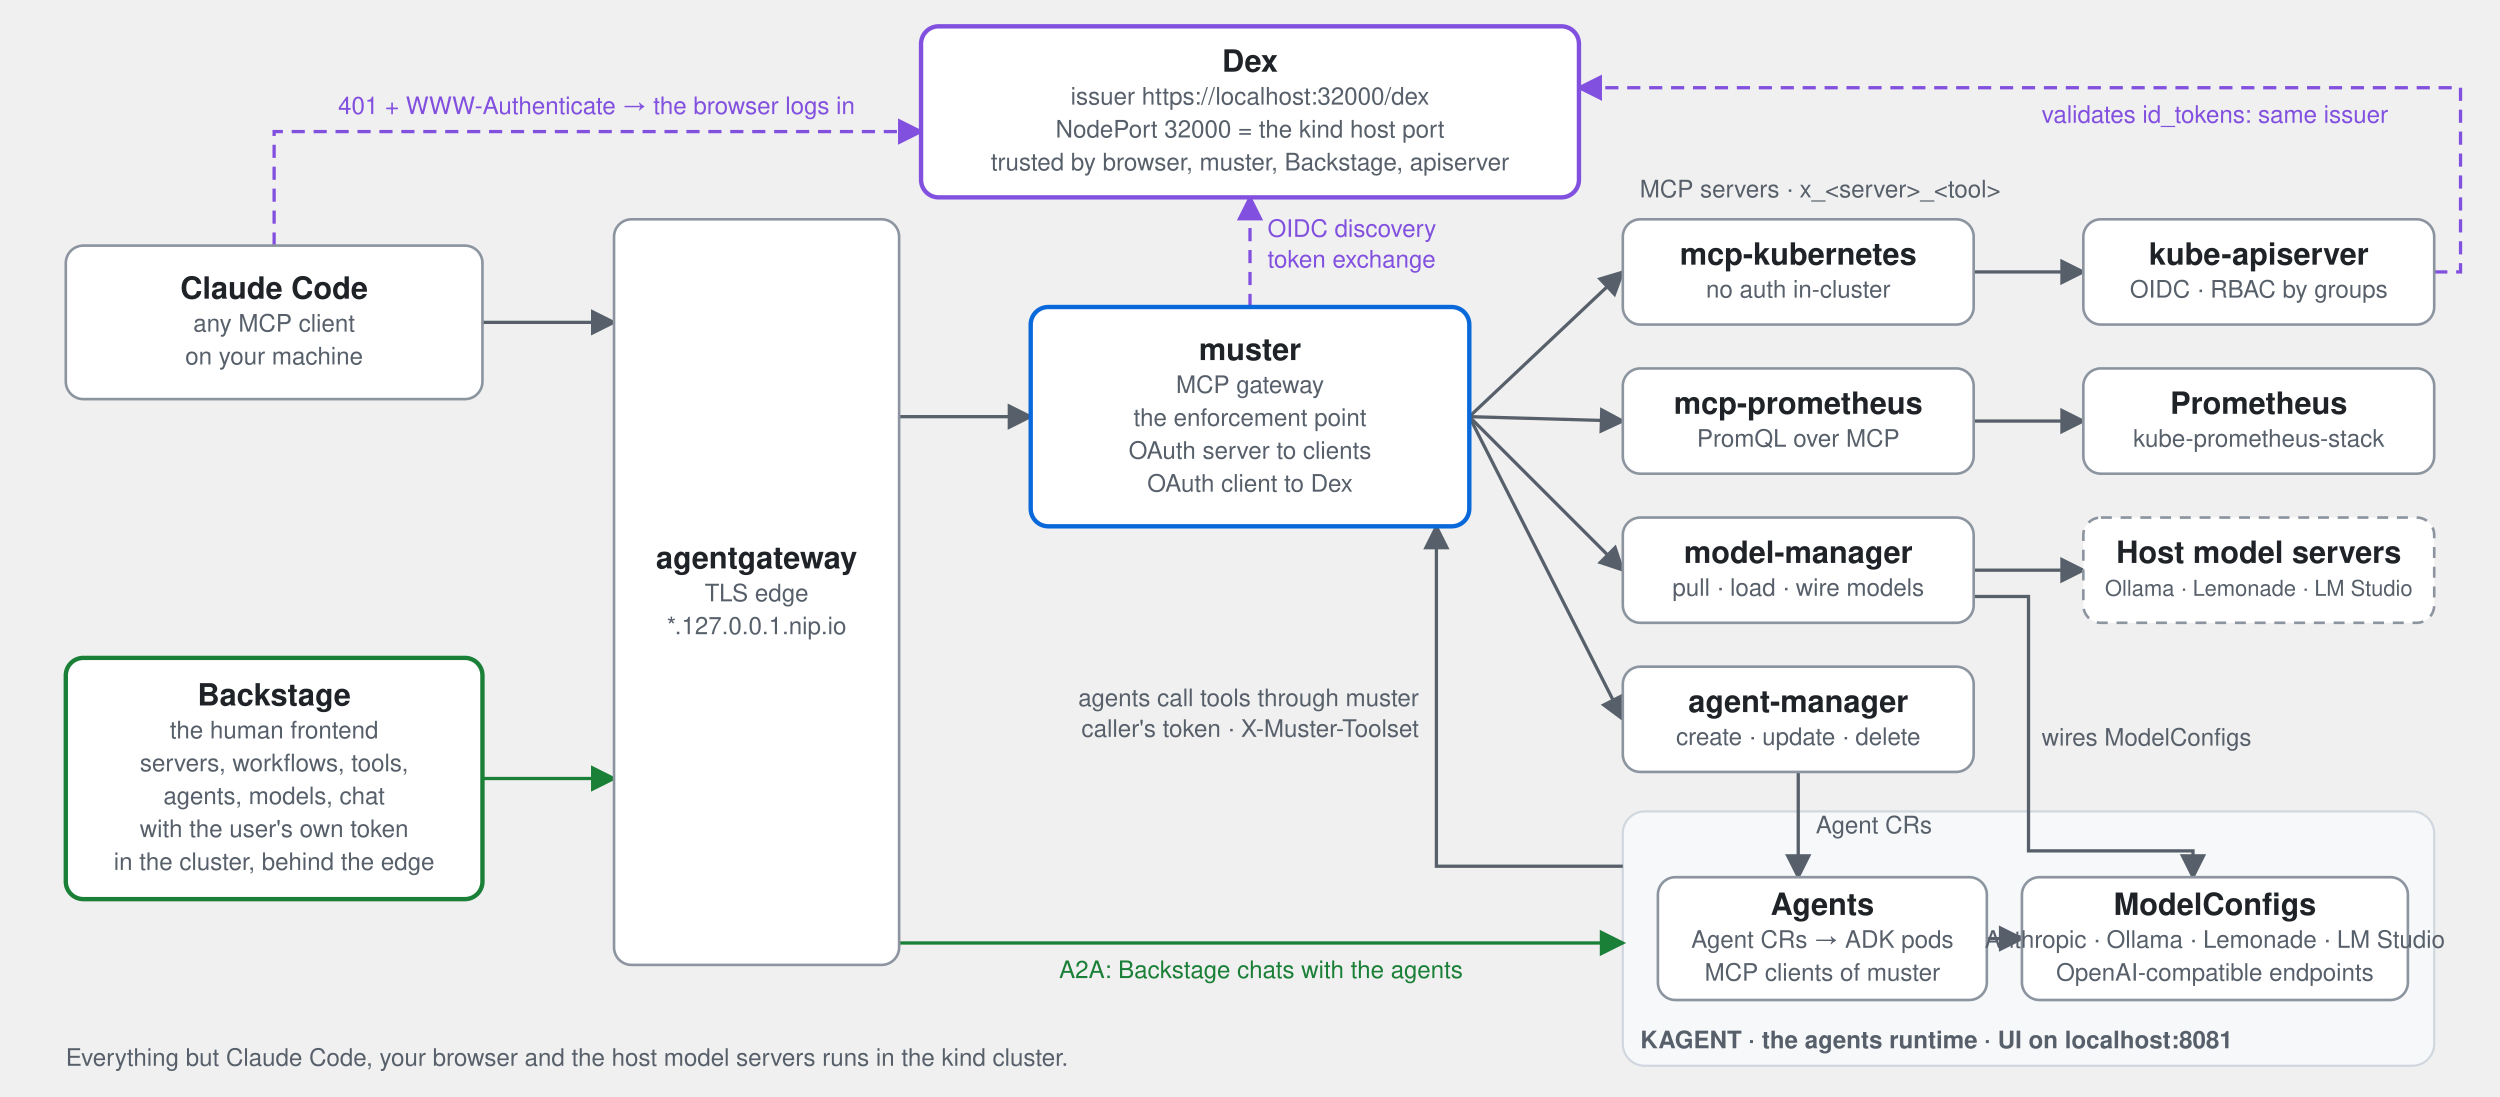
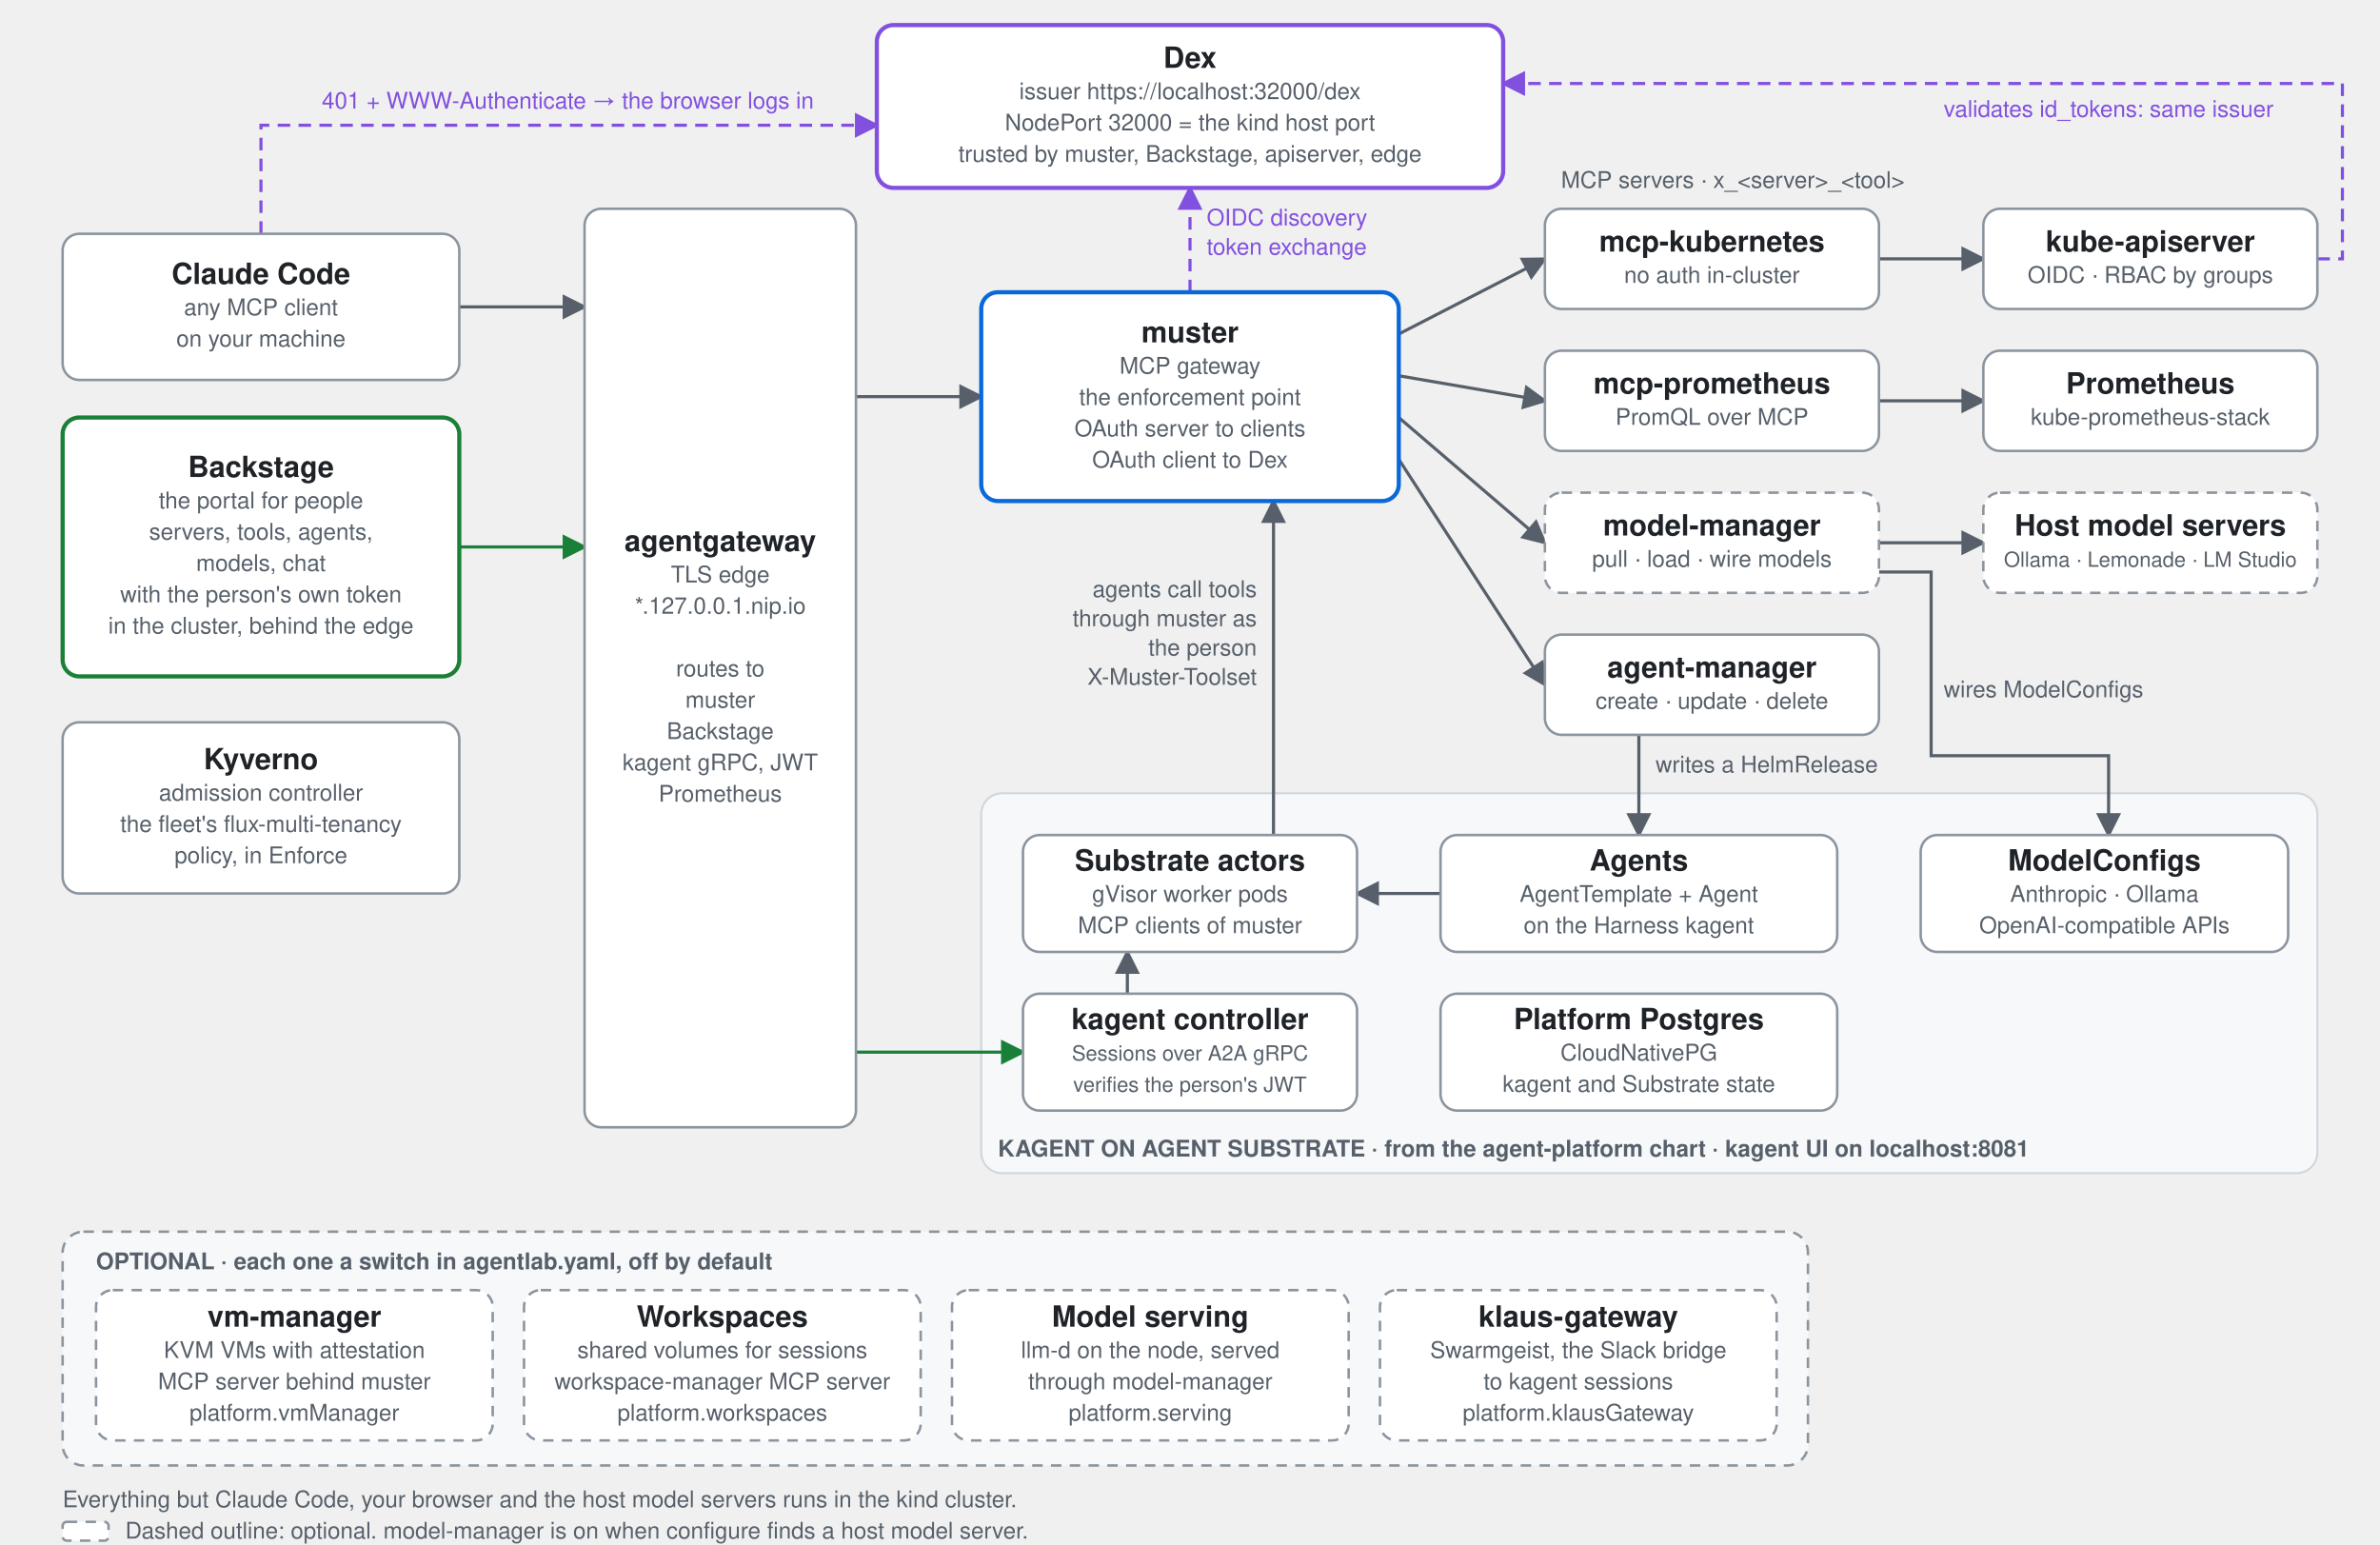
- <svg xmlns="http://www.w3.org/2000/svg" width="1140" height="500" viewBox="0 0 1140 500" font-family="-apple-system, BlinkMacSystemFont, &quot;Segoe UI&quot;, Helvetica, Arial, sans-serif">
+ <svg xmlns="http://www.w3.org/2000/svg" width="1140" height="740" viewBox="0 0 1140 740" font-family="-apple-system, BlinkMacSystemFont, &quot;Segoe UI&quot;, Helvetica, Arial, sans-serif">
  <defs>
    <marker id="arrow" viewBox="0 0 8 8" refX="7" refY="4" markerWidth="8" markerHeight="8" orient="auto-start-reverse">
      <path d="M0,0 L8,4 L0,8 z" fill="#57606a" />
    </marker>
    <marker id="arrow-accent" viewBox="0 0 8 8" refX="7" refY="4" markerWidth="8" markerHeight="8" orient="auto-start-reverse">
      <path d="M0,0 L8,4 L0,8 z" fill="#8250df" />
    </marker>
    <marker id="arrow-human" viewBox="0 0 8 8" refX="7" refY="4" markerWidth="8" markerHeight="8" orient="auto-start-reverse">
      <path d="M0,0 L8,4 L0,8 z" fill="#1a7f37" />
    </marker>
  </defs>
-   <rect x="740" y="370" width="370" height="116" rx="10" fill="#f6f8fa" stroke="#d0d7de" />
-   <text x="748" y="478" text-anchor="start" font-size="11" font-weight="600" fill="#57606a">KAGENT · the agents runtime · UI on localhost:8081</text>
+   <rect x="470" y="380" width="640" height="182" rx="10" fill="#f6f8fa" stroke="#d0d7de" />
+   <text x="478" y="554" text-anchor="start" font-size="11" font-weight="600" fill="#57606a">KAGENT ON AGENT SUBSTRATE · from the agent-platform chart · kagent UI on localhost:8081</text>
+   <rect x="30" y="590" width="836" height="112" rx="10" fill="#f6f8fa" stroke="#8c959f" stroke-width="1.2" stroke-dasharray="5 4" />
+   <text x="46" y="608" text-anchor="start" font-size="11" font-weight="600" fill="#57606a">OPTIONAL · each one a switch in agentlab.yaml, off by default</text>
  <text x="830" y="90" text-anchor="middle" font-size="11" fill="#57606a">MCP servers · x_&lt;server&gt;_&lt;tool&gt;</text>
-   <text x="30" y="486" text-anchor="start" font-size="11" fill="#57606a">Everything but Claude Code, your browser and the host model servers runs in the kind cluster.</text>
  <path d="M220,147 L280,147" fill="none" stroke="#57606a" stroke-width="1.5" marker-end="url(#arrow)" />
-   <path d="M220,355 L280,355" fill="none" stroke="#1a7f37" stroke-width="1.5" marker-end="url(#arrow-human)" />
+   <path d="M220,262 L280,262" fill="none" stroke="#1a7f37" stroke-width="1.5" marker-end="url(#arrow-human)" />
  <path d="M410,190 L470,190" fill="none" stroke="#57606a" stroke-width="1.5" marker-end="url(#arrow)" />
-   <path d="M410,430 L740,430" fill="none" stroke="#1a7f37" stroke-width="1.5" marker-end="url(#arrow-human)" />
-   <text x="575" y="446" text-anchor="middle" font-size="11" fill="#1a7f37">A2A: Backstage chats with the agents</text>
-   <path d="M670,190 L740,124" fill="none" stroke="#57606a" stroke-width="1.5" marker-end="url(#arrow)" />
-   <path d="M670,190 L740,192" fill="none" stroke="#57606a" stroke-width="1.5" marker-end="url(#arrow)" />
-   <path d="M670,190 L740,260" fill="none" stroke="#57606a" stroke-width="1.5" marker-end="url(#arrow)" />
-   <path d="M670,190 L740,328" fill="none" stroke="#57606a" stroke-width="1.5" marker-end="url(#arrow)" />
+   <path d="M410,504 L490,504" fill="none" stroke="#1a7f37" stroke-width="1.5" marker-end="url(#arrow-human)" />
+   <path d="M670,160 L740,124" fill="none" stroke="#57606a" stroke-width="1.5" marker-end="url(#arrow)" />
+   <path d="M670,180 L740,192" fill="none" stroke="#57606a" stroke-width="1.5" marker-end="url(#arrow)" />
+   <path d="M670,200 L740,260" fill="none" stroke="#57606a" stroke-width="1.5" marker-end="url(#arrow)" />
+   <path d="M670,220 L740,328" fill="none" stroke="#57606a" stroke-width="1.5" marker-end="url(#arrow)" />
  <path d="M900,124 L950,124" fill="none" stroke="#57606a" stroke-width="1.5" marker-end="url(#arrow)" />
  <path d="M900,192 L950,192" fill="none" stroke="#57606a" stroke-width="1.5" marker-end="url(#arrow)" />
  <path d="M900,260 L950,260" fill="none" stroke="#57606a" stroke-width="1.5" marker-end="url(#arrow)" />
-   <path d="M820,352 L820,400" fill="none" stroke="#57606a" stroke-width="1.5" marker-end="url(#arrow)" />
-   <text x="828" y="380" text-anchor="start" font-size="11" fill="#57606a">Agent CRs</text>
-   <path d="M900,272 L925,272 L925,388 L1000,388 L1000,400" fill="none" stroke="#57606a" stroke-width="1.5" marker-end="url(#arrow)" />
-   <text x="931" y="340" text-anchor="start" font-size="11" fill="#57606a">wires ModelConfigs</text>
-   <path d="M906,428 L922,428" fill="none" stroke="#57606a" stroke-width="1.5" marker-end="url(#arrow)" />
-   <path d="M740,395 L655,395 L655,240" fill="none" stroke="#57606a" stroke-width="1.5" marker-end="url(#arrow)" />
-   <text x="647" y="322" text-anchor="end" font-size="11" fill="#57606a">agents call tools through muster</text>
-   <text x="647" y="336" text-anchor="end" font-size="11" fill="#57606a">caller's token · X-Muster-Toolset</text>
+   <path d="M785,352 L785,400" fill="none" stroke="#57606a" stroke-width="1.5" marker-end="url(#arrow)" />
+   <text x="793" y="370" text-anchor="start" font-size="11" fill="#57606a">writes a HelmRelease</text>
+   <path d="M900,274 L925,274 L925,362 L1010,362 L1010,400" fill="none" stroke="#57606a" stroke-width="1.5" marker-end="url(#arrow)" />
+   <text x="931" y="334" text-anchor="start" font-size="11" fill="#57606a">wires ModelConfigs</text>
+   <path d="M690,428 L650,428" fill="none" stroke="#57606a" stroke-width="1.5" marker-end="url(#arrow)" />
+   <path d="M540,476 L540,456" fill="none" stroke="#57606a" stroke-width="1.5" marker-end="url(#arrow)" />
+   <path d="M610,400 L610,240" fill="none" stroke="#57606a" stroke-width="1.5" marker-end="url(#arrow)" />
+   <text x="602" y="286" text-anchor="end" font-size="11" fill="#57606a">agents call tools</text>
+   <text x="602" y="300" text-anchor="end" font-size="11" fill="#57606a">through muster as</text>
+   <text x="602" y="314" text-anchor="end" font-size="11" fill="#57606a">the person</text>
+   <text x="602" y="328" text-anchor="end" font-size="11" fill="#57606a">X-Muster-Toolset</text>
  <path d="M125,112 L125,60 L420,60" fill="none" stroke="#8250df" stroke-width="1.5" stroke-dasharray="6 4" marker-end="url(#arrow-accent)" />
  <text x="272" y="52" text-anchor="middle" font-size="11" fill="#8250df">401 + WWW-Authenticate → the browser logs in</text>
  <path d="M570,140 L570,90" fill="none" stroke="#8250df" stroke-width="1.5" stroke-dasharray="6 4" marker-end="url(#arrow-accent)" />
  <text x="578" y="108" text-anchor="start" font-size="11" fill="#8250df">OIDC discovery</text>
  <text x="578" y="122" text-anchor="start" font-size="11" fill="#8250df">token exchange</text>
  <path d="M1110,124 L1122,124 L1122,40 L720,40" fill="none" stroke="#8250df" stroke-width="1.5" stroke-dasharray="6 4" marker-end="url(#arrow-accent)" />
  <text x="1010" y="56" text-anchor="middle" font-size="11" fill="#8250df">validates id_tokens: same issuer</text>
  <rect x="420" y="12" width="300" height="78" rx="8" fill="#ffffff" stroke="#8250df" stroke-width="2" />
-   <text x="570.0" y="32.7" text-anchor="middle" font-size="14" font-weight="600" fill="#1f2328">Dex</text>
-   <text x="570.0" y="47.7" text-anchor="middle" font-size="11" fill="#57606a">issuer https://localhost:32000/dex</text>
-   <text x="570.0" y="62.7" text-anchor="middle" font-size="11" fill="#57606a">NodePort 32000 = the kind host port</text>
-   <text x="570.0" y="77.7" text-anchor="middle" font-size="11" fill="#57606a">trusted by browser, muster, Backstage, apiserver</text>
+   <text x="570.0" y="32.5" text-anchor="middle" font-size="14" font-weight="600" fill="#1f2328">Dex</text>
+   <text x="570.0" y="47.5" text-anchor="middle" font-size="11" fill="#57606a">issuer https://localhost:32000/dex</text>
+   <text x="570.0" y="62.5" text-anchor="middle" font-size="11" fill="#57606a">NodePort 32000 = the kind host port</text>
+   <text x="570.0" y="77.5" text-anchor="middle" font-size="11" fill="#57606a">trusted by muster, Backstage, apiserver, edge</text>
  <rect x="30" y="112" width="190" height="70" rx="8" fill="#ffffff" stroke="#8c959f" stroke-width="1.2" />
-   <text x="125.0" y="136.2" text-anchor="middle" font-size="14" font-weight="600" fill="#1f2328">Claude Code</text>
-   <text x="125.0" y="151.2" text-anchor="middle" font-size="11" fill="#57606a">any MCP client</text>
-   <text x="125.0" y="166.2" text-anchor="middle" font-size="11" fill="#57606a">on your machine</text>
-   <rect x="30" y="300" width="190" height="110" rx="8" fill="#ffffff" stroke="#1a7f37" stroke-width="2" />
-   <text x="125.0" y="321.7" text-anchor="middle" font-size="14" font-weight="600" fill="#1f2328">Backstage</text>
-   <text x="125.0" y="336.7" text-anchor="middle" font-size="11" fill="#57606a">the human frontend</text>
-   <text x="125.0" y="351.7" text-anchor="middle" font-size="11" fill="#57606a">servers, workflows, tools,</text>
-   <text x="125.0" y="366.7" text-anchor="middle" font-size="11" fill="#57606a">agents, models, chat</text>
-   <text x="125.0" y="381.7" text-anchor="middle" font-size="11" fill="#57606a">with the user's own token</text>
-   <text x="125.0" y="396.7" text-anchor="middle" font-size="11" fill="#57606a">in the cluster, behind the edge</text>
-   <rect x="280" y="100" width="130" height="340" rx="8" fill="#ffffff" stroke="#8c959f" stroke-width="1.2" />
-   <text x="345.0" y="259.2" text-anchor="middle" font-size="14" font-weight="600" fill="#1f2328">agentgateway</text>
-   <text x="345.0" y="274.2" text-anchor="middle" font-size="11" fill="#57606a">TLS edge</text>
-   <text x="345.0" y="289.2" text-anchor="middle" font-size="11" fill="#57606a">*.127.0.0.1.nip.io</text>
+   <text x="125.0" y="136.0" text-anchor="middle" font-size="14" font-weight="600" fill="#1f2328">Claude Code</text>
+   <text x="125.0" y="151.0" text-anchor="middle" font-size="11" fill="#57606a">any MCP client</text>
+   <text x="125.0" y="166.0" text-anchor="middle" font-size="11" fill="#57606a">on your machine</text>
+   <rect x="30" y="200" width="190" height="124" rx="8" fill="#ffffff" stroke="#1a7f37" stroke-width="2" />
+   <text x="125.0" y="228.5" text-anchor="middle" font-size="14" font-weight="600" fill="#1f2328">Backstage</text>
+   <text x="125.0" y="243.5" text-anchor="middle" font-size="11" fill="#57606a">the portal for people</text>
+   <text x="125.0" y="258.5" text-anchor="middle" font-size="11" fill="#57606a">servers, tools, agents,</text>
+   <text x="125.0" y="273.5" text-anchor="middle" font-size="11" fill="#57606a">models, chat</text>
+   <text x="125.0" y="288.5" text-anchor="middle" font-size="11" fill="#57606a">with the person's own token</text>
+   <text x="125.0" y="303.5" text-anchor="middle" font-size="11" fill="#57606a">in the cluster, behind the edge</text>
+   <rect x="30" y="346" width="190" height="82" rx="8" fill="#ffffff" stroke="#8c959f" stroke-width="1.2" />
+   <text x="125.0" y="368.5" text-anchor="middle" font-size="14" font-weight="600" fill="#1f2328">Kyverno</text>
+   <text x="125.0" y="383.5" text-anchor="middle" font-size="11" fill="#57606a">admission controller</text>
+   <text x="125.0" y="398.5" text-anchor="middle" font-size="11" fill="#57606a">the fleet's flux-multi-tenancy</text>
+   <text x="125.0" y="413.5" text-anchor="middle" font-size="11" fill="#57606a">policy, in Enforce</text>
+   <rect x="280" y="100" width="130" height="440" rx="8" fill="#ffffff" stroke="#8c959f" stroke-width="1.2" />
+   <text x="345.0" y="264.0" text-anchor="middle" font-size="14" font-weight="600" fill="#1f2328">agentgateway</text>
+   <text x="345.0" y="279.0" text-anchor="middle" font-size="11" fill="#57606a">TLS edge</text>
+   <text x="345.0" y="294.0" text-anchor="middle" font-size="11" fill="#57606a">*.127.0.0.1.nip.io</text>
+   <text x="345.0" y="309.0" text-anchor="middle" font-size="11" fill="#57606a" />
+   <text x="345.0" y="324.0" text-anchor="middle" font-size="11" fill="#57606a">routes to</text>
+   <text x="345.0" y="339.0" text-anchor="middle" font-size="11" fill="#57606a">muster</text>
+   <text x="345.0" y="354.0" text-anchor="middle" font-size="11" fill="#57606a">Backstage</text>
+   <text x="345.0" y="369.0" text-anchor="middle" font-size="11" fill="#57606a">kagent gRPC, JWT</text>
+   <text x="345.0" y="384.0" text-anchor="middle" font-size="11" fill="#57606a">Prometheus</text>
  <rect x="470" y="140" width="200" height="100" rx="8" fill="#ffffff" stroke="#0969da" stroke-width="2" />
-   <text x="570.0" y="164.2" text-anchor="middle" font-size="14" font-weight="600" fill="#1f2328">muster</text>
-   <text x="570.0" y="179.2" text-anchor="middle" font-size="11" fill="#57606a">MCP gateway</text>
-   <text x="570.0" y="194.2" text-anchor="middle" font-size="11" fill="#57606a">the enforcement point</text>
-   <text x="570.0" y="209.2" text-anchor="middle" font-size="11" fill="#57606a">OAuth server to clients</text>
-   <text x="570.0" y="224.2" text-anchor="middle" font-size="11" fill="#57606a">OAuth client to Dex</text>
+   <text x="570.0" y="164.0" text-anchor="middle" font-size="14" font-weight="600" fill="#1f2328">muster</text>
+   <text x="570.0" y="179.0" text-anchor="middle" font-size="11" fill="#57606a">MCP gateway</text>
+   <text x="570.0" y="194.0" text-anchor="middle" font-size="11" fill="#57606a">the enforcement point</text>
+   <text x="570.0" y="209.0" text-anchor="middle" font-size="11" fill="#57606a">OAuth server to clients</text>
+   <text x="570.0" y="224.0" text-anchor="middle" font-size="11" fill="#57606a">OAuth client to Dex</text>
  <rect x="740" y="100" width="160" height="48" rx="8" fill="#ffffff" stroke="#8c959f" stroke-width="1.2" />
-   <text x="820.0" y="120.7" text-anchor="middle" font-size="14" font-weight="600" fill="#1f2328">mcp-kubernetes</text>
-   <text x="820.0" y="135.7" text-anchor="middle" font-size="11" fill="#57606a">no auth in-cluster</text>
+   <text x="820.0" y="120.5" text-anchor="middle" font-size="14" font-weight="600" fill="#1f2328">mcp-kubernetes</text>
+   <text x="820.0" y="135.5" text-anchor="middle" font-size="11" fill="#57606a">no auth in-cluster</text>
  <rect x="950" y="100" width="160" height="48" rx="8" fill="#ffffff" stroke="#8c959f" stroke-width="1.2" />
-   <text x="1030.0" y="120.7" text-anchor="middle" font-size="14" font-weight="600" fill="#1f2328">kube-apiserver</text>
-   <text x="1030.0" y="135.7" text-anchor="middle" font-size="11" fill="#57606a">OIDC · RBAC by groups</text>
+   <text x="1030.0" y="120.5" text-anchor="middle" font-size="14" font-weight="600" fill="#1f2328">kube-apiserver</text>
+   <text x="1030.0" y="135.5" text-anchor="middle" font-size="11" fill="#57606a">OIDC · RBAC by groups</text>
  <rect x="740" y="168" width="160" height="48" rx="8" fill="#ffffff" stroke="#8c959f" stroke-width="1.2" />
-   <text x="820.0" y="188.7" text-anchor="middle" font-size="14" font-weight="600" fill="#1f2328">mcp-prometheus</text>
-   <text x="820.0" y="203.7" text-anchor="middle" font-size="11" fill="#57606a">PromQL over MCP</text>
+   <text x="820.0" y="188.5" text-anchor="middle" font-size="14" font-weight="600" fill="#1f2328">mcp-prometheus</text>
+   <text x="820.0" y="203.5" text-anchor="middle" font-size="11" fill="#57606a">PromQL over MCP</text>
  <rect x="950" y="168" width="160" height="48" rx="8" fill="#ffffff" stroke="#8c959f" stroke-width="1.2" />
-   <text x="1030.0" y="188.7" text-anchor="middle" font-size="14" font-weight="600" fill="#1f2328">Prometheus</text>
-   <text x="1030.0" y="203.7" text-anchor="middle" font-size="11" fill="#57606a">kube-prometheus-stack</text>
-   <rect x="740" y="236" width="160" height="48" rx="8" fill="#ffffff" stroke="#8c959f" stroke-width="1.2" />
-   <text x="820.0" y="256.7" text-anchor="middle" font-size="14" font-weight="600" fill="#1f2328">model-manager</text>
-   <text x="820.0" y="271.7" text-anchor="middle" font-size="11" fill="#57606a">pull · load · wire models</text>
+   <text x="1030.0" y="188.5" text-anchor="middle" font-size="14" font-weight="600" fill="#1f2328">Prometheus</text>
+   <text x="1030.0" y="203.5" text-anchor="middle" font-size="11" fill="#57606a">kube-prometheus-stack</text>
+   <rect x="740" y="236" width="160" height="48" rx="8" fill="#ffffff" stroke="#8c959f" stroke-width="1.2" stroke-dasharray="5 4" />
+   <text x="820.0" y="256.5" text-anchor="middle" font-size="14" font-weight="600" fill="#1f2328">model-manager</text>
+   <text x="820.0" y="271.5" text-anchor="middle" font-size="11" fill="#57606a">pull · load · wire models</text>
  <rect x="950" y="236" width="160" height="48" rx="8" fill="#ffffff" stroke="#8c959f" stroke-width="1.2" stroke-dasharray="5 4" />
-   <text x="1030.0" y="256.7" text-anchor="middle" font-size="14" font-weight="600" fill="#1f2328">Host model servers</text>
-   <text x="1030.0" y="271.7" text-anchor="middle" font-size="10" fill="#57606a">Ollama · Lemonade · LM Studio</text>
+   <text x="1030.0" y="256.5" text-anchor="middle" font-size="14" font-weight="600" fill="#1f2328">Host model servers</text>
+   <text x="1030.0" y="271.5" text-anchor="middle" font-size="10" fill="#57606a">Ollama · Lemonade · LM Studio</text>
  <rect x="740" y="304" width="160" height="48" rx="8" fill="#ffffff" stroke="#8c959f" stroke-width="1.2" />
-   <text x="820.0" y="324.7" text-anchor="middle" font-size="14" font-weight="600" fill="#1f2328">agent-manager</text>
-   <text x="820.0" y="339.7" text-anchor="middle" font-size="11" fill="#57606a">create · update · delete</text>
-   <rect x="756" y="400" width="150" height="56" rx="8" fill="#ffffff" stroke="#8c959f" stroke-width="1.2" />
-   <text x="831.0" y="417.2" text-anchor="middle" font-size="14" font-weight="600" fill="#1f2328">Agents</text>
-   <text x="831.0" y="432.2" text-anchor="middle" font-size="11" fill="#57606a">Agent CRs → ADK pods</text>
-   <text x="831.0" y="447.2" text-anchor="middle" font-size="11" fill="#57606a">MCP clients of muster</text>
-   <rect x="922" y="400" width="176" height="56" rx="8" fill="#ffffff" stroke="#8c959f" stroke-width="1.2" />
-   <text x="1010.0" y="417.2" text-anchor="middle" font-size="14" font-weight="600" fill="#1f2328">ModelConfigs</text>
-   <text x="1010.0" y="432.2" text-anchor="middle" font-size="11" fill="#57606a">Anthropic · Ollama · Lemonade · LM Studio</text>
-   <text x="1010.0" y="447.2" text-anchor="middle" font-size="11" fill="#57606a">OpenAI-compatible endpoints</text>
+   <text x="820.0" y="324.5" text-anchor="middle" font-size="14" font-weight="600" fill="#1f2328">agent-manager</text>
+   <text x="820.0" y="339.5" text-anchor="middle" font-size="11" fill="#57606a">create · update · delete</text>
+   <rect x="490" y="400" width="160" height="56" rx="8" fill="#ffffff" stroke="#8c959f" stroke-width="1.2" />
+   <text x="570.0" y="417.0" text-anchor="middle" font-size="14" font-weight="600" fill="#1f2328">Substrate actors</text>
+   <text x="570.0" y="432.0" text-anchor="middle" font-size="11" fill="#57606a">gVisor worker pods</text>
+   <text x="570.0" y="447.0" text-anchor="middle" font-size="11" fill="#57606a">MCP clients of muster</text>
+   <rect x="690" y="400" width="190" height="56" rx="8" fill="#ffffff" stroke="#8c959f" stroke-width="1.2" />
+   <text x="785.0" y="417.0" text-anchor="middle" font-size="14" font-weight="600" fill="#1f2328">Agents</text>
+   <text x="785.0" y="432.0" text-anchor="middle" font-size="11" fill="#57606a">AgentTemplate + Agent</text>
+   <text x="785.0" y="447.0" text-anchor="middle" font-size="11" fill="#57606a">on the Harness kagent</text>
+   <rect x="920" y="400" width="176" height="56" rx="8" fill="#ffffff" stroke="#8c959f" stroke-width="1.2" />
+   <text x="1008.0" y="417.0" text-anchor="middle" font-size="14" font-weight="600" fill="#1f2328">ModelConfigs</text>
+   <text x="1008.0" y="432.0" text-anchor="middle" font-size="11" fill="#57606a">Anthropic · Ollama</text>
+   <text x="1008.0" y="447.0" text-anchor="middle" font-size="11" fill="#57606a">OpenAI-compatible APIs</text>
+   <rect x="490" y="476" width="160" height="56" rx="8" fill="#ffffff" stroke="#8c959f" stroke-width="1.2" />
+   <text x="570.0" y="493.0" text-anchor="middle" font-size="14" font-weight="600" fill="#1f2328">kagent controller</text>
+   <text x="570.0" y="508.0" text-anchor="middle" font-size="10" fill="#57606a">Sessions over A2A gRPC</text>
+   <text x="570.0" y="523.0" text-anchor="middle" font-size="10" fill="#57606a">verifies the person's JWT</text>
+   <rect x="690" y="476" width="190" height="56" rx="8" fill="#ffffff" stroke="#8c959f" stroke-width="1.2" />
+   <text x="785.0" y="493.0" text-anchor="middle" font-size="14" font-weight="600" fill="#1f2328">Platform Postgres</text>
+   <text x="785.0" y="508.0" text-anchor="middle" font-size="11" fill="#57606a">CloudNativePG</text>
+   <text x="785.0" y="523.0" text-anchor="middle" font-size="11" fill="#57606a">kagent and Substrate state</text>
+   <rect x="46" y="618" width="190" height="72" rx="8" fill="#ffffff" stroke="#8c959f" stroke-width="1.2" stroke-dasharray="5 4" />
+   <text x="141.0" y="635.5" text-anchor="middle" font-size="14" font-weight="600" fill="#1f2328">vm-manager</text>
+   <text x="141.0" y="650.5" text-anchor="middle" font-size="11" fill="#57606a">KVM VMs with attestation</text>
+   <text x="141.0" y="665.5" text-anchor="middle" font-size="11" fill="#57606a">MCP server behind muster</text>
+   <text x="141.0" y="680.5" text-anchor="middle" font-size="11" fill="#57606a">platform.vmManager</text>
+   <rect x="251" y="618" width="190" height="72" rx="8" fill="#ffffff" stroke="#8c959f" stroke-width="1.2" stroke-dasharray="5 4" />
+   <text x="346.0" y="635.5" text-anchor="middle" font-size="14" font-weight="600" fill="#1f2328">Workspaces</text>
+   <text x="346.0" y="650.5" text-anchor="middle" font-size="11" fill="#57606a">shared volumes for sessions</text>
+   <text x="346.0" y="665.5" text-anchor="middle" font-size="11" fill="#57606a">workspace-manager MCP server</text>
+   <text x="346.0" y="680.5" text-anchor="middle" font-size="11" fill="#57606a">platform.workspaces</text>
+   <rect x="456" y="618" width="190" height="72" rx="8" fill="#ffffff" stroke="#8c959f" stroke-width="1.2" stroke-dasharray="5 4" />
+   <text x="551.0" y="635.5" text-anchor="middle" font-size="14" font-weight="600" fill="#1f2328">Model serving</text>
+   <text x="551.0" y="650.5" text-anchor="middle" font-size="11" fill="#57606a">llm-d on the node, served</text>
+   <text x="551.0" y="665.5" text-anchor="middle" font-size="11" fill="#57606a">through model-manager</text>
+   <text x="551.0" y="680.5" text-anchor="middle" font-size="11" fill="#57606a">platform.serving</text>
+   <rect x="661" y="618" width="190" height="72" rx="8" fill="#ffffff" stroke="#8c959f" stroke-width="1.2" stroke-dasharray="5 4" />
+   <text x="756.0" y="635.5" text-anchor="middle" font-size="14" font-weight="600" fill="#1f2328">klaus-gateway</text>
+   <text x="756.0" y="650.5" text-anchor="middle" font-size="11" fill="#57606a">Swarmgeist, the Slack bridge</text>
+   <text x="756.0" y="665.5" text-anchor="middle" font-size="11" fill="#57606a">to kagent sessions</text>
+   <text x="756.0" y="680.5" text-anchor="middle" font-size="11" fill="#57606a">platform.klausGateway</text>
+   <text x="30" y="722" text-anchor="start" font-size="11" fill="#57606a">Everything but Claude Code, your browser and the host model servers runs in the kind cluster.</text>
+   <rect x="30" y="729" width="22" height="9" rx="2" fill="#ffffff" stroke="#8c959f" stroke-width="1.2" stroke-dasharray="5 4" />
+   <text x="60" y="737" text-anchor="start" font-size="11" fill="#57606a">Dashed outline: optional. model-manager is on when configure finds a host model server.</text>
</svg>
